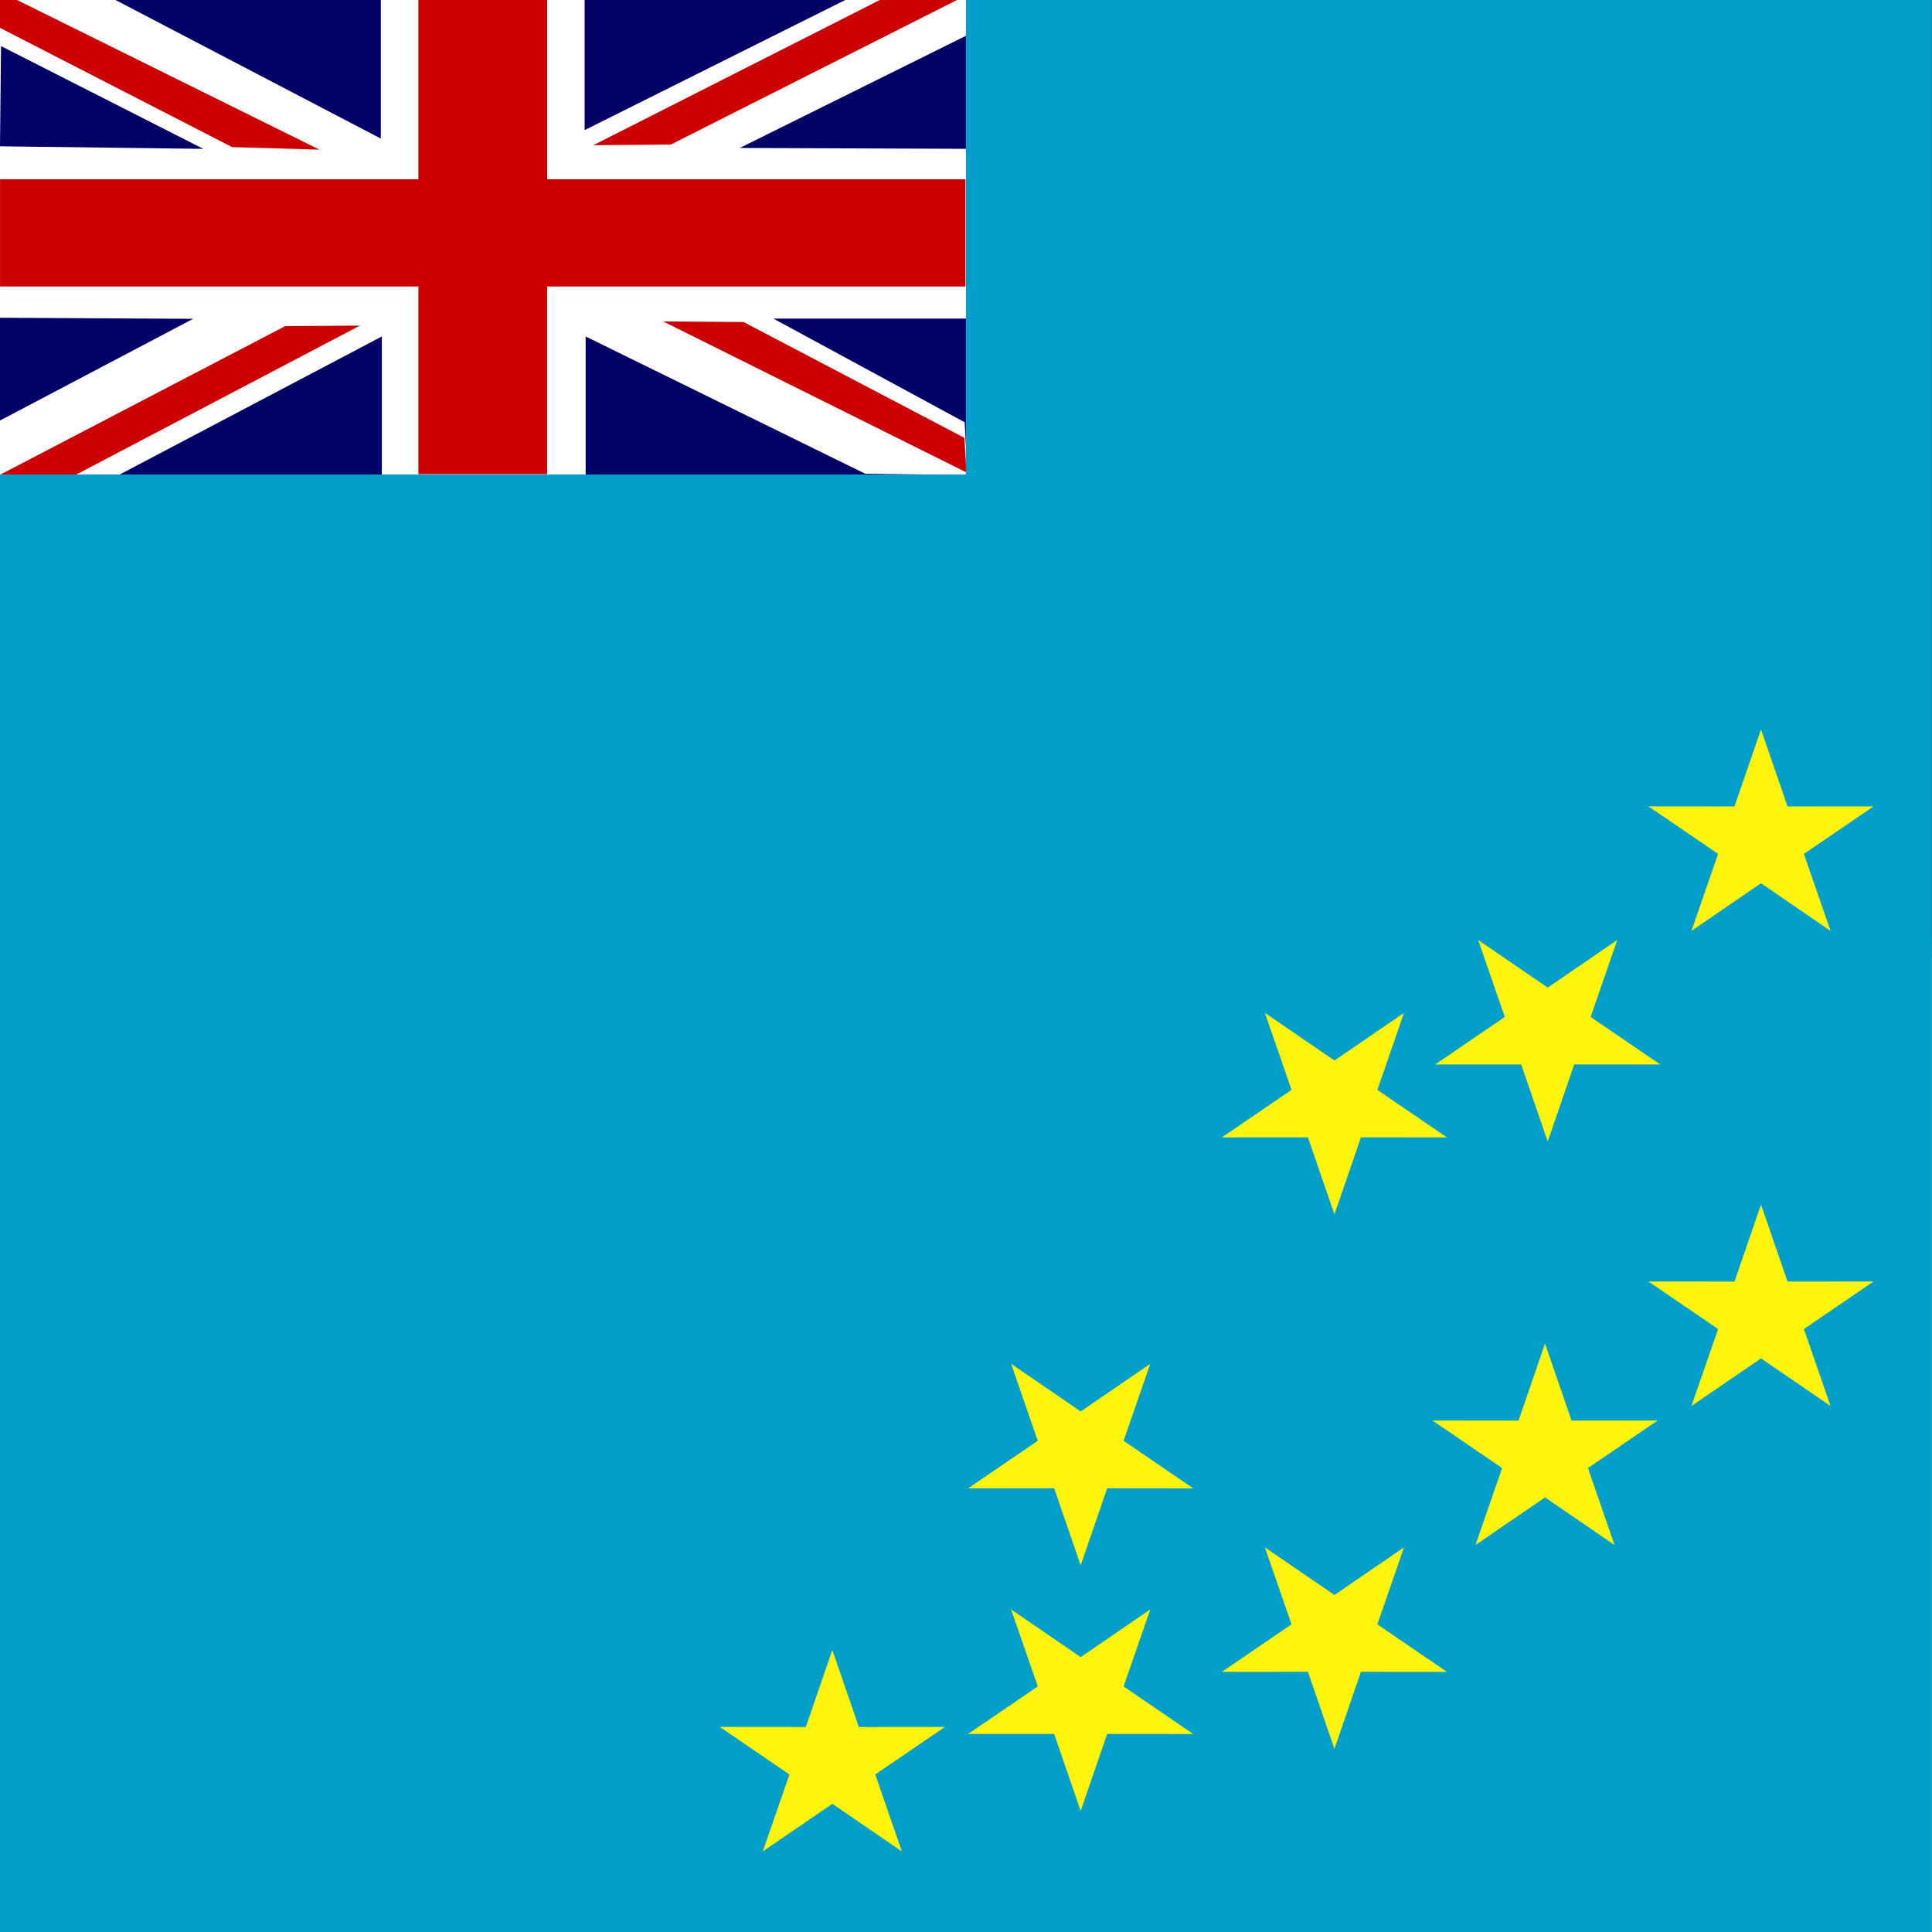
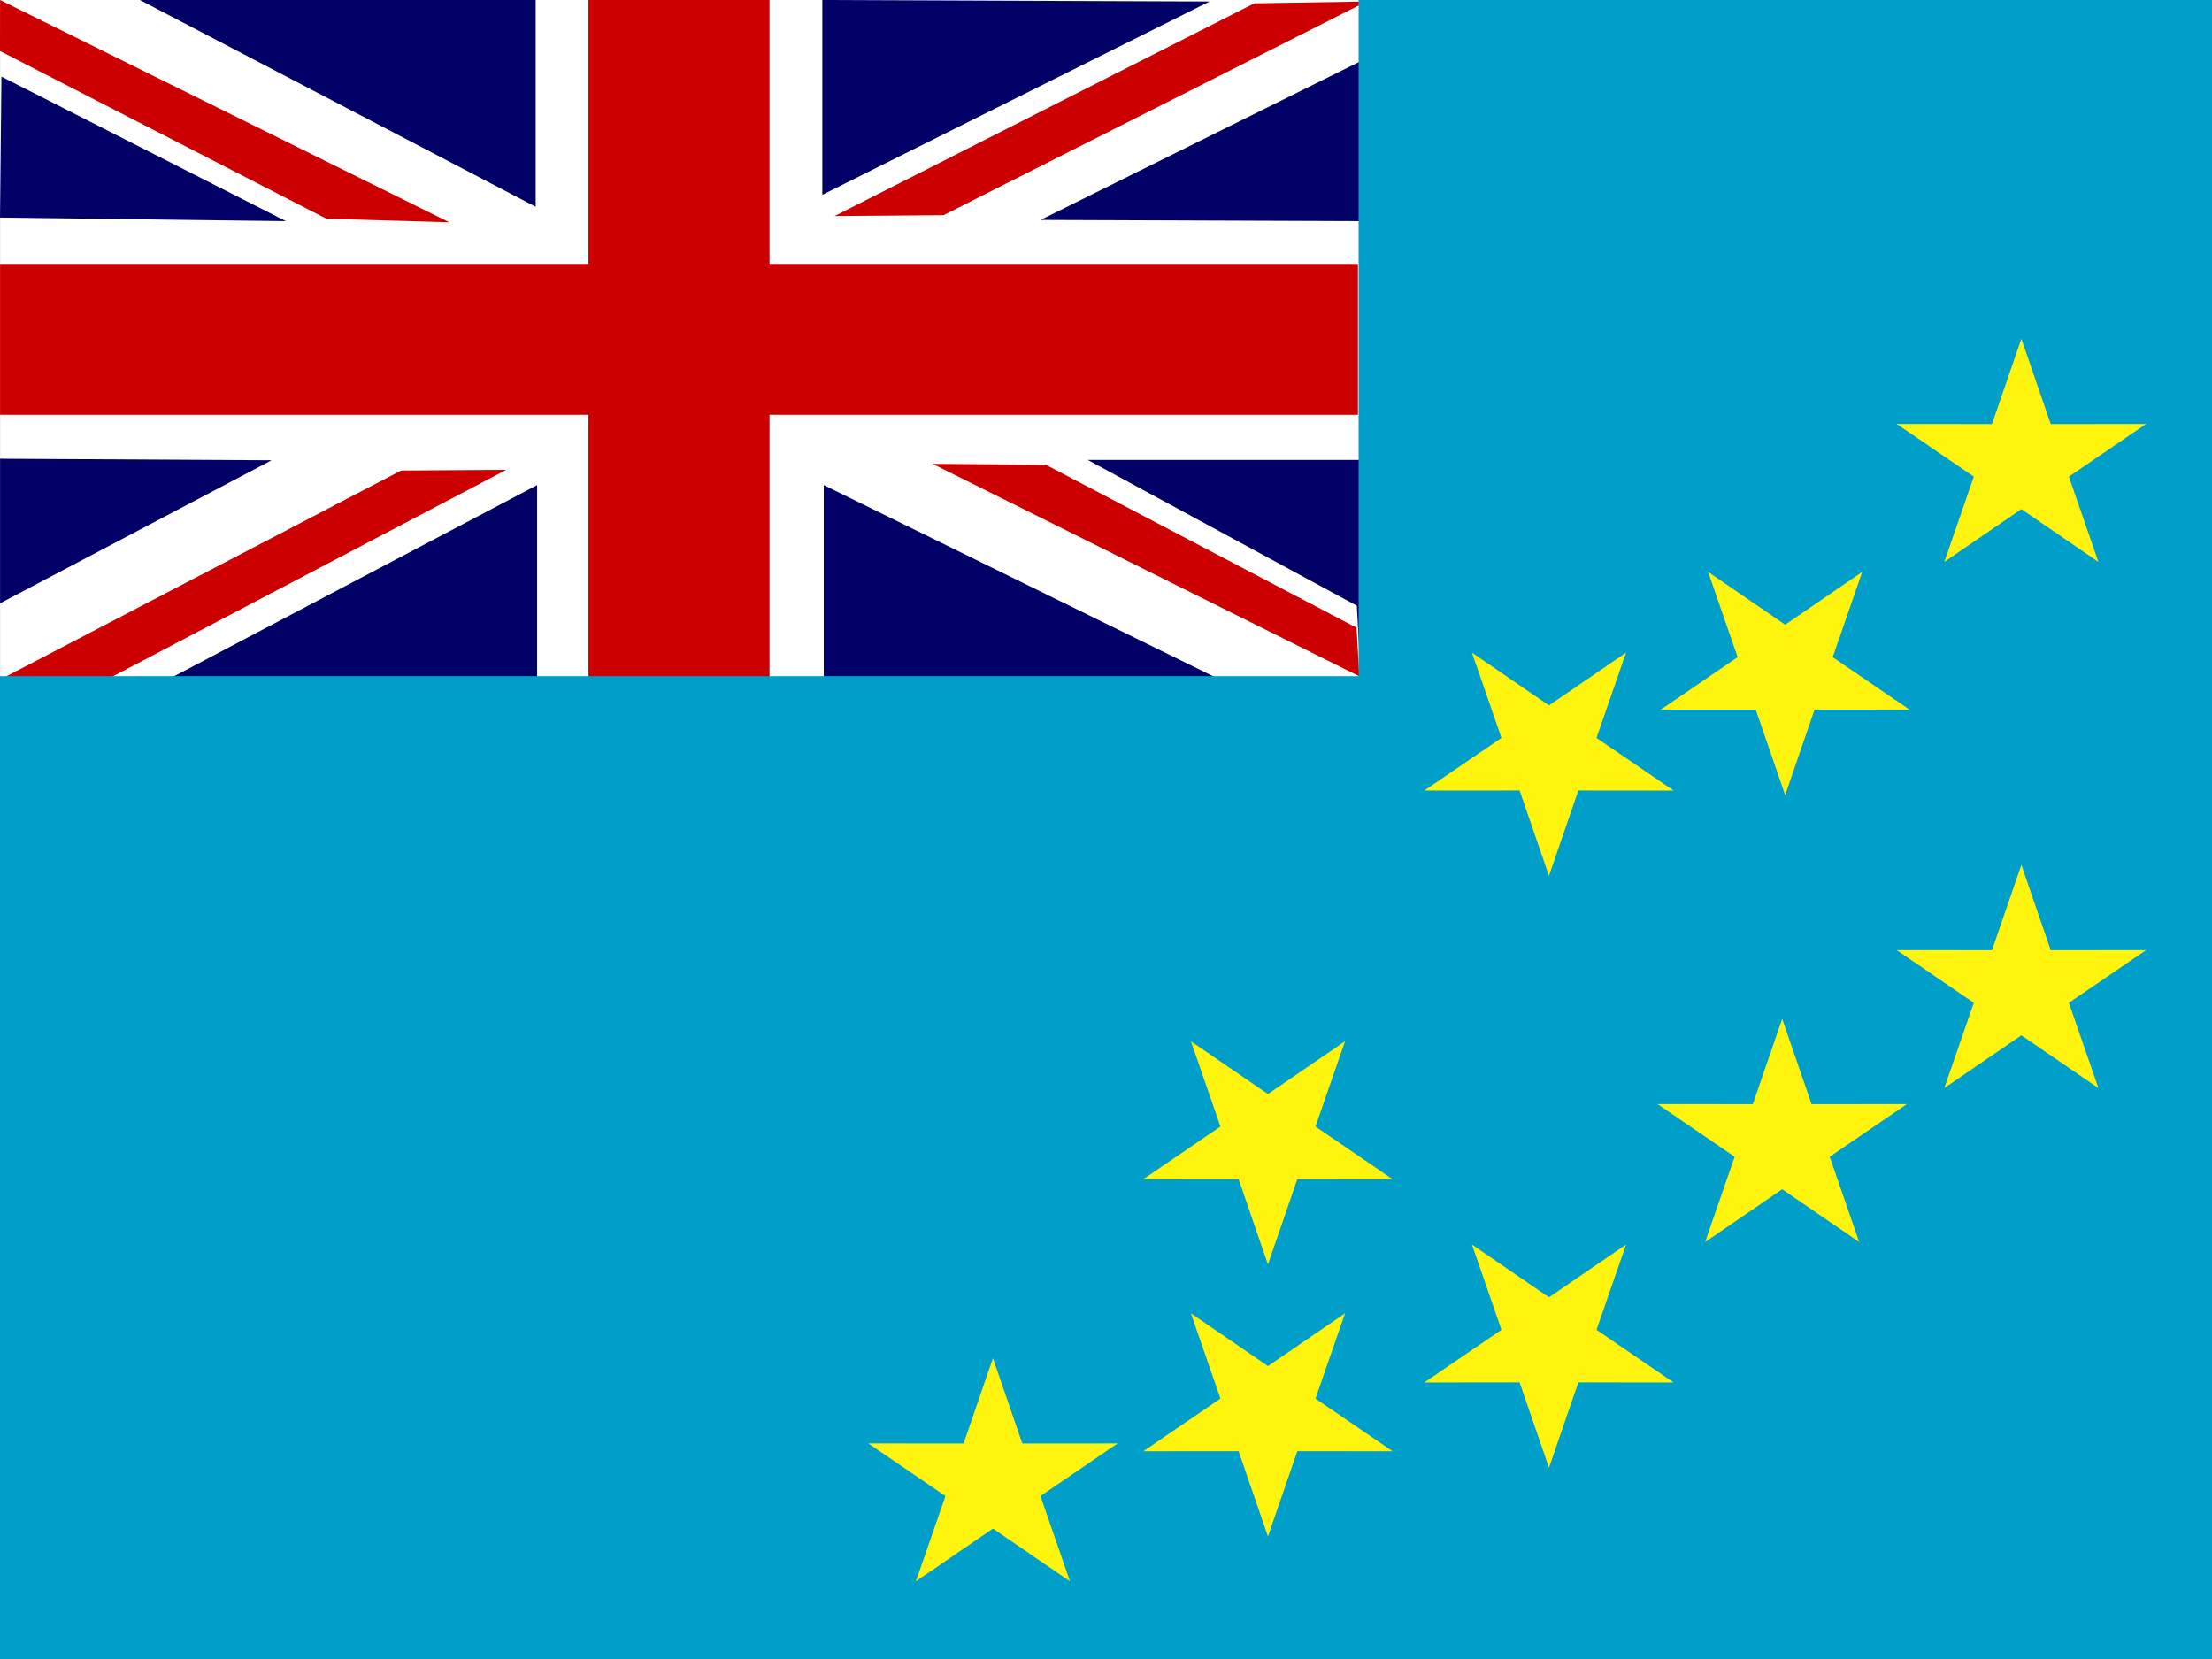
- <svg xmlns="http://www.w3.org/2000/svg" height="512" width="512" viewBox="0 0 512 512">
+ <svg xmlns="http://www.w3.org/2000/svg" height="480" width="640" viewBox="0 0 640 480">
  <defs>
    <clipPath id="a">
-       <path fill-opacity=".67" d="M0 0h512v512H0z" />
+       <path fill-opacity=".67" d="M0 0h640v480H0z" />
    </clipPath>
  </defs>
  <g clip-path="url(#a)">
-     <path fill-rule="evenodd" fill="#fff" d="M.003-2.23h257.784v128.028H.003z" />
-     <path d="M.003-2.23l-.01 9.61L61.51 38.988l23.147.67L.003-2.23z" fill="#c00" />
-     <path d="M26.342-2.23l74.58 38.957V-2.23h-74.58z" fill="#006" />
-     <path fill="#c00" d="M110.875-2.23v49.732H.01v28.419h110.865v49.732h34.114V75.92h110.864V47.502H144.99V-2.23h-34.114z" />
-     <path d="M154.933-2.23v36.707l72.963-36.423-72.963-.283z" fill="#006" />
-     <path d="M157.243 38.48l20.518-.167 79.711-40.259-21.15.345-79.079 40.08z" fill="#c00" />
-     <path d="M.003 84.209v27.235l51.17-26.953-51.17-.285z" fill="#006" />
-     <path d="M197.044 85.334l-21.332-.166 80.409 40.034-.53-9.159-58.547-30.71zM19.986 125.878L95.38 86.293l-19.802.131L.004 125.818" fill="#c00" />
-     <path d="M256.93 9.017l-60.89 30.196 60.08.225v44.996h-51.17l50.698 27.47.744 13.973-27.08-.323-74.11-36.384v36.707h-54.013V89.17l-69.52 36.609-31.399.098v127.878h511.701V-2.01l-254.5-.211M.271 12.214L0 38.773l53.87.674L.27 12.214z" fill="#006" />
-     <g fill-rule="evenodd" stroke-width="1pt" fill="#009fca">
-       <path d="M255.983-2.23h255.986v255.987H255.983z" />
-       <path d="M-.004 125.763h270.142v127.994H-.004z" />
-     </g>
-     <g fill-rule="evenodd" transform="matrix(.51604 0 0 .51604 -.004 258.888)" stroke-width="1pt" fill="#009fca">
+     <g fill-rule="evenodd" transform="matrix(.64508 0 0 .92059 0 23.331)" stroke-width="1pt" fill="#009fca">
      <path d="M505.97-19.81h486.16v515.87H505.97z" />
      <rect ry="0" height="521.41" width="523.49" y="-25.343" />
    </g>
+     <path fill-rule="evenodd" fill="#fff" d="M.017 0h395.857v196.597H.017z" />
+     <path d="M.016 0L0 14.757l94.465 48.539 35.543 1.029L.017 0z" fill="#c00" />
+     <path d="M40.463 0l114.523 59.822V0H40.463z" fill="#006" />
+     <path fill="#c00" d="M170.26 0v76.368H.018v43.639H170.26v76.367h52.385v-76.367H392.89V76.368H222.646V.001H170.26z" />
+     <path d="M237.921 0v56.368L349.967.438 237.921 0z" fill="#006" />
+     <path d="M241.462 62.513l31.514-.253L395.394.437l-32.49.53-121.442 61.546z" fill="#c00" />
+     <path d="M.016 132.736v41.82l78.576-41.39-78.576-.435z" fill="#006" />
+     <path d="M302.588 134.462l-32.755-.255 123.474 61.477-.813-14.065-89.904-47.157zm-271.884 62.25l115.774-60.777-30.407.2L.02 196.63" fill="#c00" />
+     <path d="M394.55 17.271l-93.502 46.368 92.257.345v69.093H314.73l77.848 42.181 1.143 21.458-41.581-.497-113.8-55.869v56.366H155.4V140.35L48.65 196.565l-48.213.152v196.37h785.75V.347l-390.82-.34M.417 22.171L.002 62.954l82.722 1.037L.417 22.171z" fill="#006" />
+     <g fill-rule="evenodd" transform="matrix(.79241 0 0 .79977 .006 0)" fill="#009fca">
+       <path d="M496.06 0h496.06v496.06H496.06z" />
+       <rect rx="0" ry="0" height="251.45" width="525.79" y="244.61" x="-2.303" />
+     </g>
    <g fill-rule="evenodd" stroke-width="1pt" fill="#fff40d">
-       <path d="M478.056 226.298l7.064 20.407-18.439-12.629-18.438 12.626 7.067-20.404-18.458-12.605 22.804.021 7.028-20.416 7.029 20.416 22.804-.015zM420.82 389.054l7.064 20.407-18.439-12.629-18.439 12.626 7.067-20.404-18.457-12.605 22.804.021 7.028-20.416 7.029 20.416 22.804-.015zM478.056 352.211l7.064 20.407-18.439-12.629-18.438 12.626 7.067-20.404-18.458-12.605 22.804.022 7.028-20.417 7.029 20.417 22.804-.016zM231.95 470.254l7.065 20.407-18.439-12.63-18.438 12.627 7.067-20.404-18.458-12.605 22.804.021 7.028-20.416 7.029 20.416 22.804-.015zM275.019 381.825l-7.064-20.407 18.439 12.629 18.438-12.626-7.067 20.404 18.458 12.605-22.804-.021-7.029 20.416-7.028-20.416-22.804.015zM342.267 288.823l-7.063-20.408 18.438 12.63 18.439-12.627-7.067 20.405 18.458 12.604-22.805-.02-7.028 20.416-7.028-20.417-22.805.015zM398.787 269.501l-7.063-20.407 18.438 12.629 18.439-12.626-7.067 20.404 18.458 12.605-22.805-.021-7.028 20.416-7.028-20.416-22.805.015zM342.267 430.468l-7.063-20.407 18.438 12.629 18.439-12.626-7.067 20.404 18.458 12.605-22.805-.021-7.028 20.416-7.028-20.416-22.805.015zM275.019 446.925l-7.064-20.407 18.439 12.63 18.438-12.627-7.067 20.404 18.458 12.605-22.804-.021-7.029 20.416-7.028-20.416-22.804.015z" />
+       <path d="M593.34 122.692l27.572-.018-22.32 15.232 8.54 24.674-22.293-15.27-22.293 15.266 8.544-24.67-22.316-15.24 27.571.026 8.498-24.684zM524.14 319.472l27.571-.019-22.32 15.233 8.54 24.673-22.293-15.269-22.293 15.266 8.544-24.67-22.316-15.24 27.571.026 8.498-24.685zM593.34 274.927l27.572-.018-22.32 15.232 8.54 24.673-22.293-15.269-22.293 15.266 8.544-24.67-22.316-15.24 27.571.026 8.498-24.684zM295.788 417.646l27.572-.019-22.32 15.233 8.54 24.673-22.293-15.269-22.293 15.266 8.544-24.67-22.317-15.24 27.572.026 8.498-24.684zM358.362 341.16l-27.572.018 22.32-15.232-8.54-24.674 22.293 15.27 22.293-15.266-8.544 24.67 22.316 15.24-27.571-.026-8.498 24.684zM439.668 228.716l-27.571.018 22.32-15.233-8.54-24.673 22.293 15.27 22.293-15.266-8.544 24.67 22.316 15.24-27.571-.026-8.498 24.684zM508.004 205.355l-27.572.018 22.32-15.232-8.54-24.674 22.293 15.27 22.293-15.266-8.544 24.67 22.316 15.24-27.571-.026-8.498 24.684zM439.668 399.972l-27.571.018 22.32-15.233-8.54-24.673 22.293 15.27 22.293-15.266-8.544 24.67 22.316 15.24-27.571-.026-8.498 24.684zM358.362 419.87l-27.572.018 22.32-15.233-8.54-24.673 22.293 15.269 22.293-15.266-8.544 24.67 22.316 15.24-27.571-.026-8.498 24.684z" />
    </g>
  </g>
</svg>
